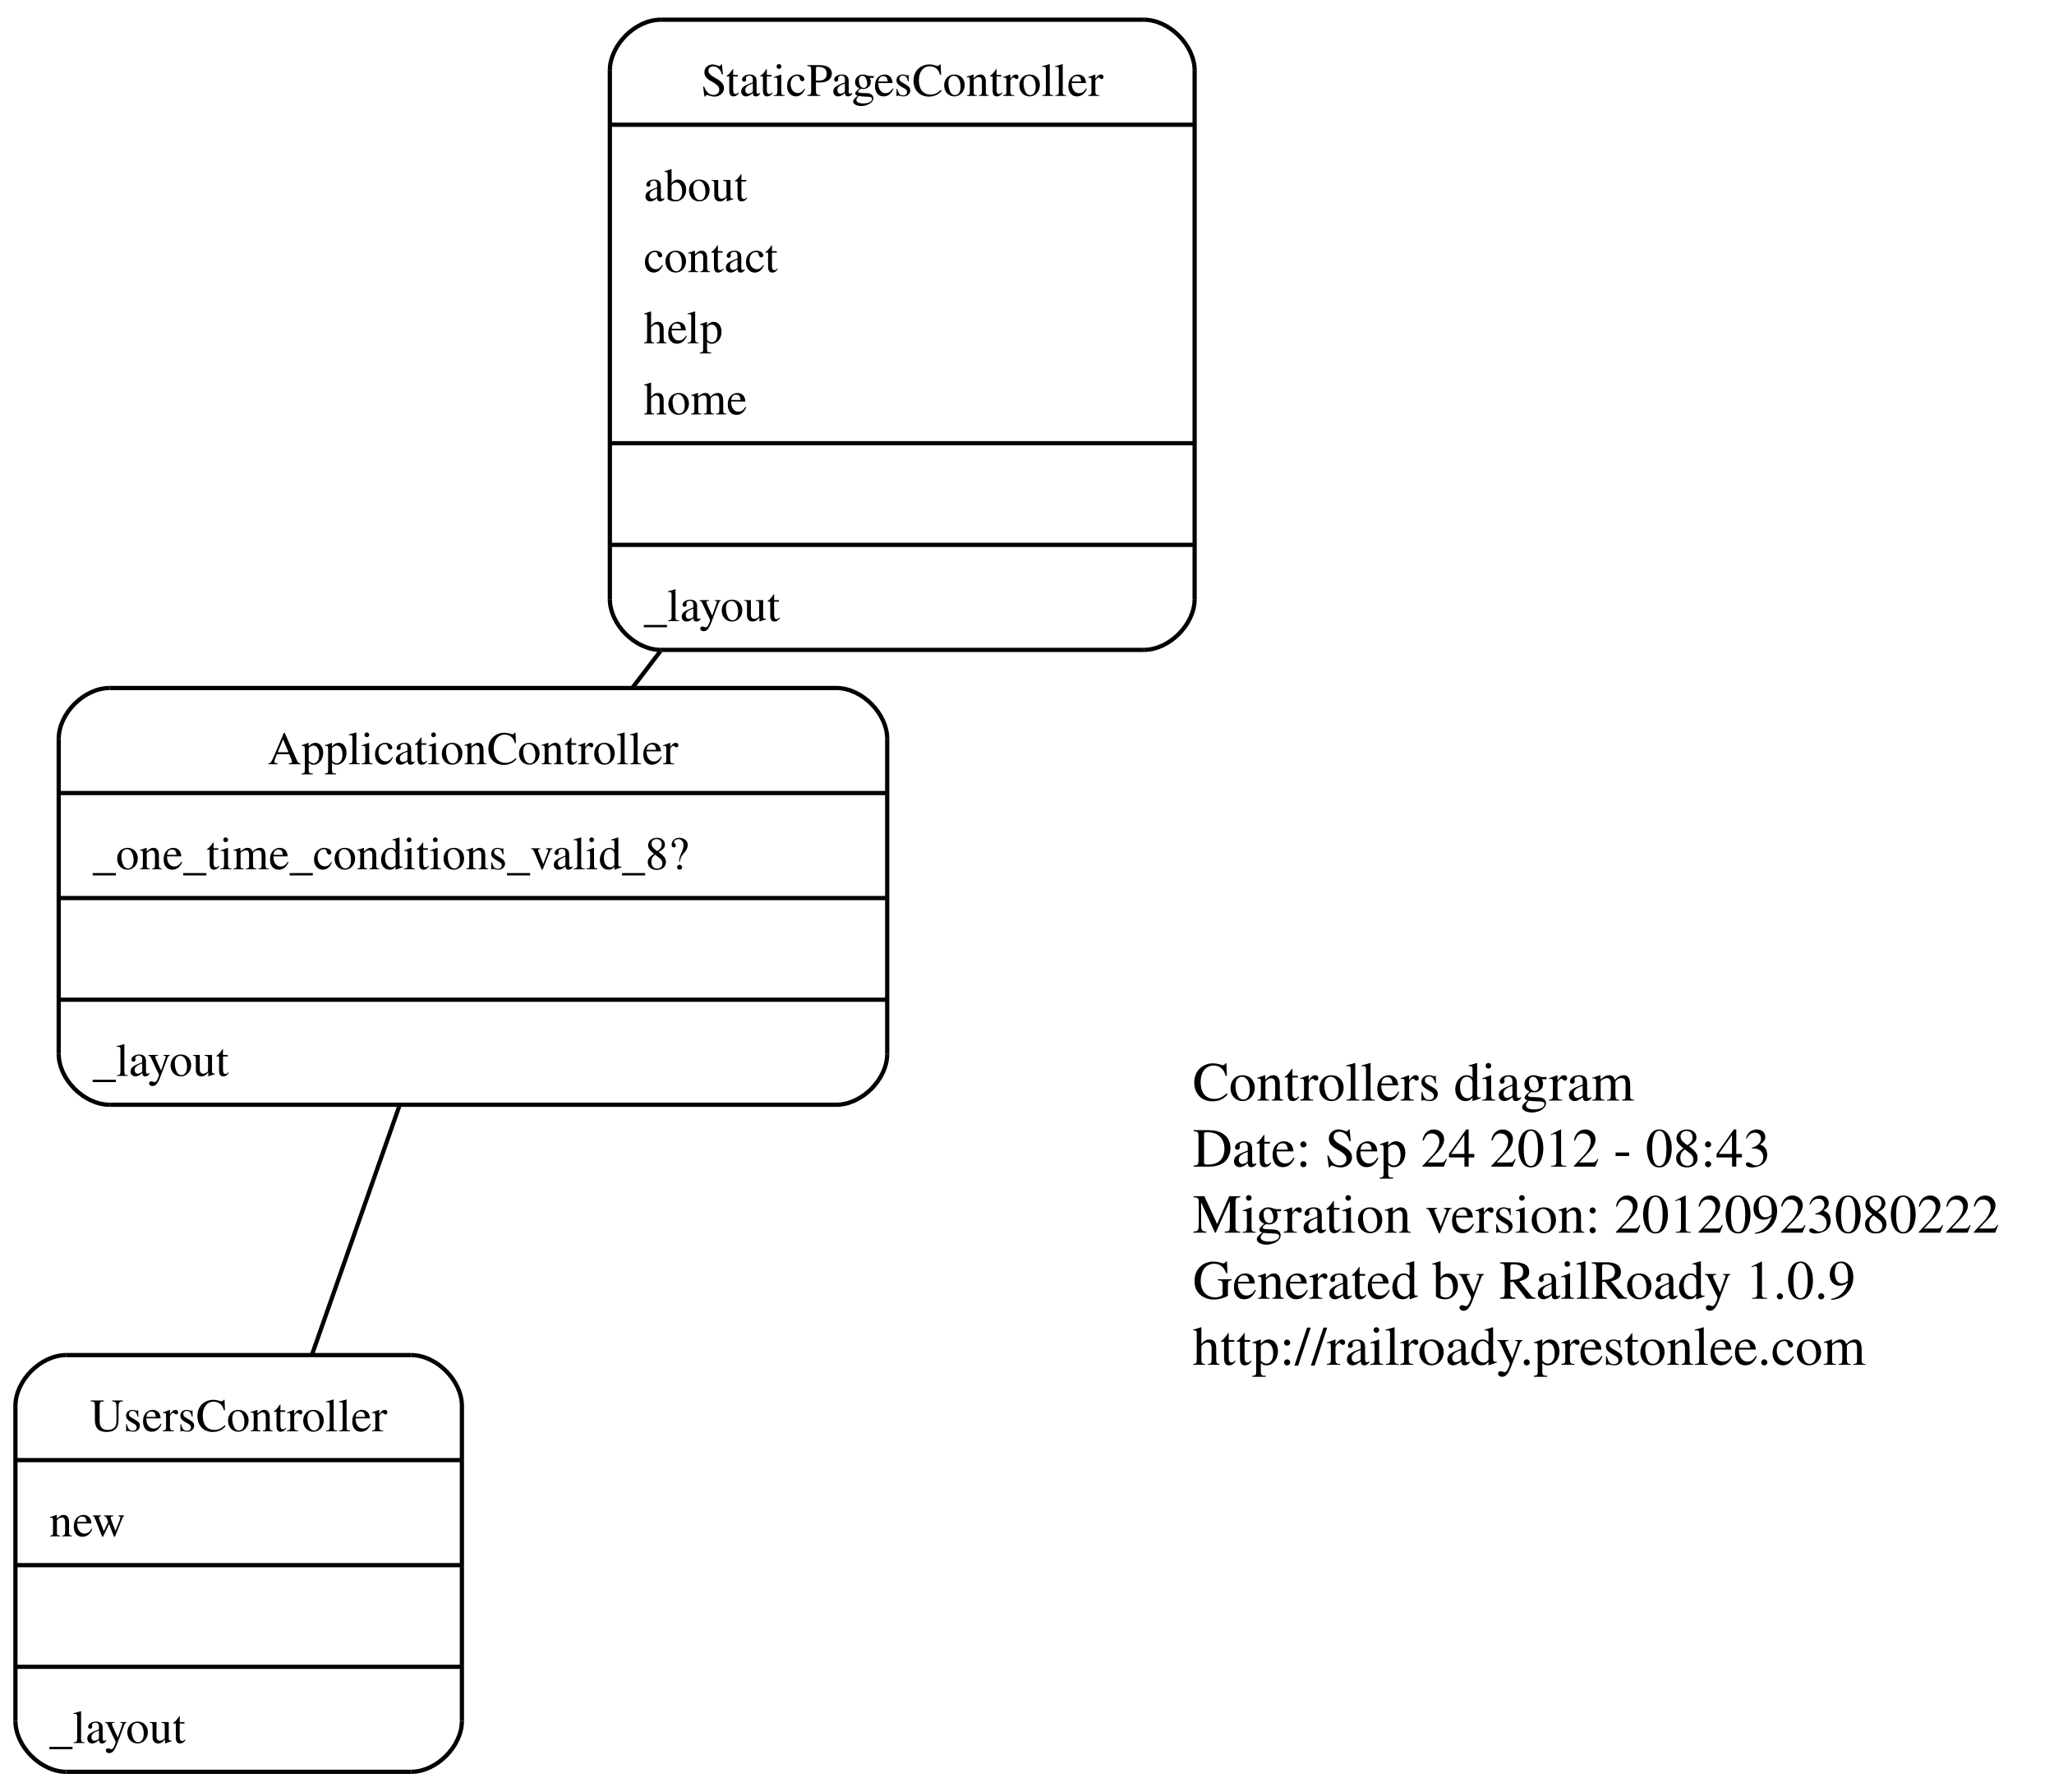
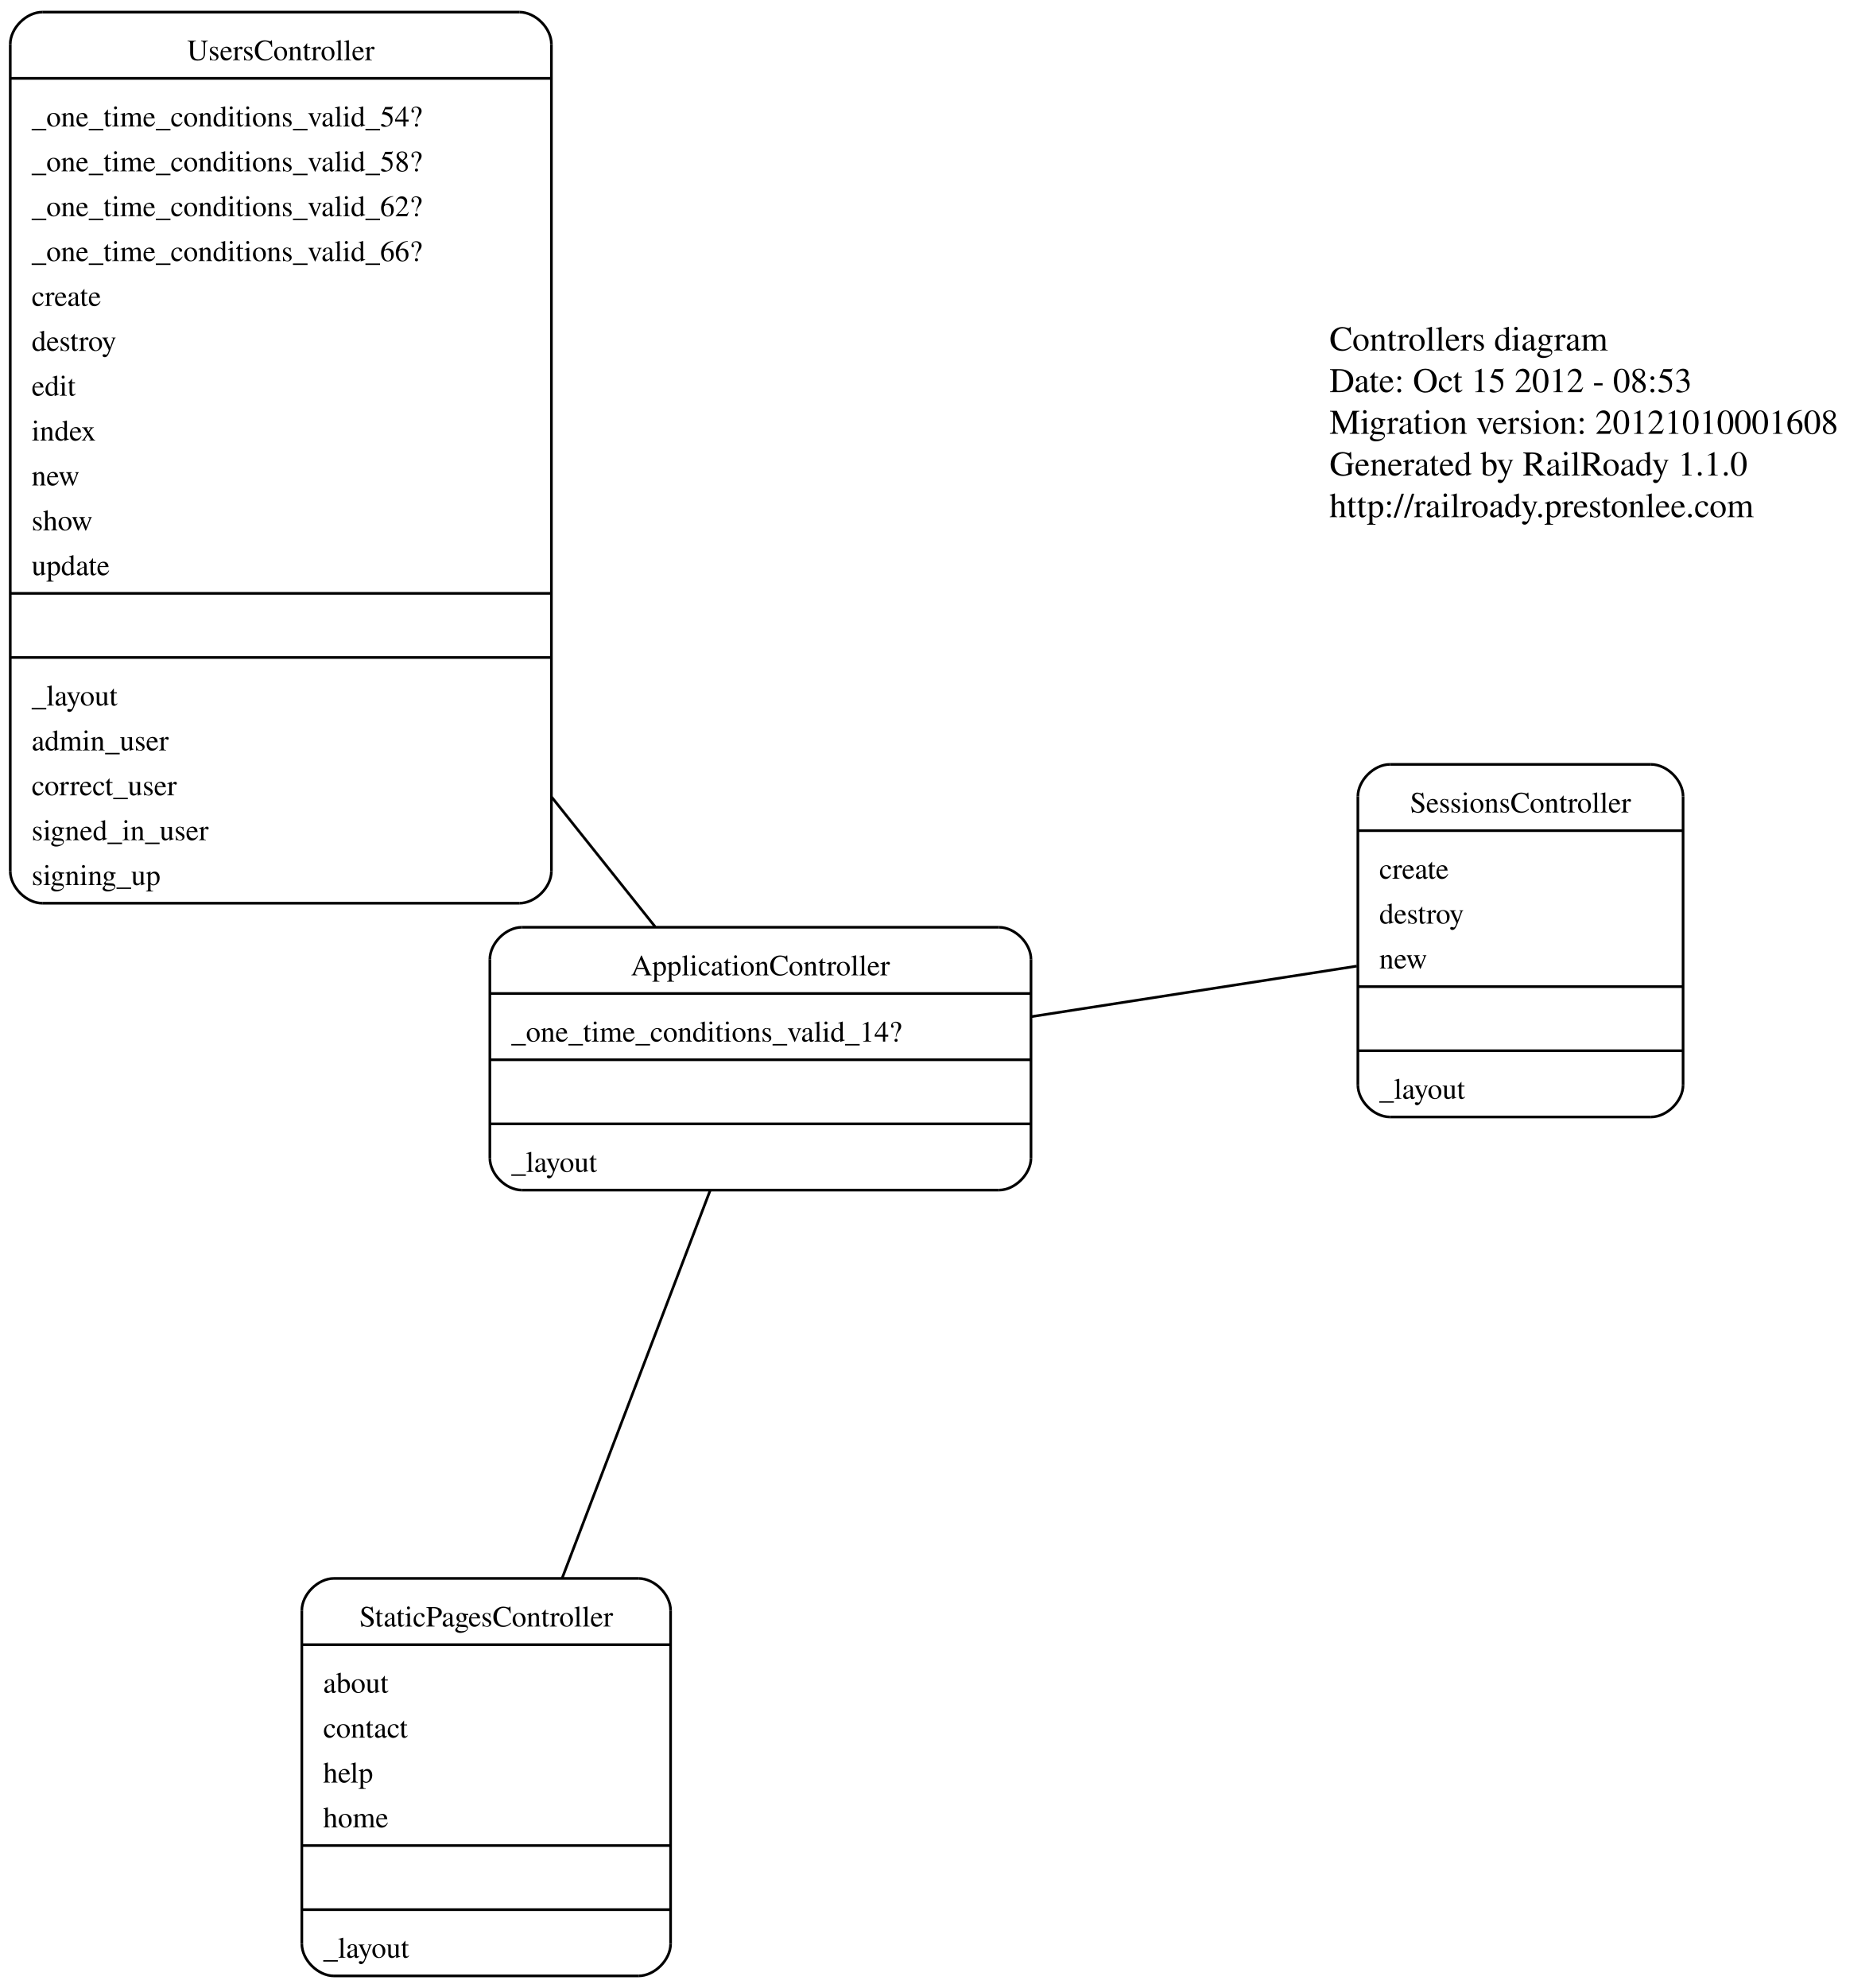
- <svg xmlns="http://www.w3.org/2000/svg" width="485pt" height="423pt" viewBox="0.00 0.00 485.02 422.71">
-   <g id="graph1" class="graph" transform="scale(1 1) rotate(0) translate(4 418.711)">
-     <polygon fill="white" stroke="white" points="-4,5 -4,-418.711 482.019,-418.711 482.019,5 -4,5" />
+ <svg xmlns="http://www.w3.org/2000/svg" width="701pt" height="744pt" viewBox="0.00 0.00 701.22 744.17">
+   <g id="graph1" class="graph" transform="scale(1 1) rotate(0) translate(4 740.172)">
+     <polygon fill="white" stroke="white" points="-4,5 -4,-740.172 698.217,-740.172 698.217,5 -4,5" />
    <g id="node1" class="node">
-       <text text-anchor="start" x="277.643" y="-159" font-family="Times,serif" font-size="13.00">Controllers diagram</text>
-       <text text-anchor="start" x="277.643" y="-143.4" font-family="Times,serif" font-size="13.00">Date: Sep 24 2012 - 08:43</text>
-       <text text-anchor="start" x="277.643" y="-127.8" font-family="Times,serif" font-size="13.00">Migration version: 20120923080222</text>
-       <text text-anchor="start" x="277.643" y="-112.2" font-family="Times,serif" font-size="13.00">Generated by RailRoady 1.0.9</text>
-       <text text-anchor="start" x="277.643" y="-96.6" font-family="Times,serif" font-size="13.00">http://railroady.prestonlee.com</text>
+       <text text-anchor="start" x="493.841" y="-609" font-family="Times,serif" font-size="13.00">Controllers diagram</text>
+       <text text-anchor="start" x="493.841" y="-593.4" font-family="Times,serif" font-size="13.00">Date: Oct 15 2012 - 08:53</text>
+       <text text-anchor="start" x="493.841" y="-577.8" font-family="Times,serif" font-size="13.00">Migration version: 20121010001608</text>
+       <text text-anchor="start" x="493.841" y="-562.2" font-family="Times,serif" font-size="13.00">Generated by RailRoady 1.1.0</text>
+       <text text-anchor="start" x="493.841" y="-546.6" font-family="Times,serif" font-size="13.00">http://railroady.prestonlee.com</text>
    </g>
    <g id="node2" class="node">
-       <polyline fill="none" stroke="black" points="21.864,-158.011 193.499,-158.011 " />
-       <path fill="none" stroke="black" d="M193.499,-158.011C199.499,-158.011 205.499,-164.011 205.499,-170.011" />
-       <polyline fill="none" stroke="black" points="205.499,-170.011 205.499,-244.411 " />
-       <path fill="none" stroke="black" d="M205.499,-244.411C205.499,-250.411 199.499,-256.411 193.499,-256.411" />
-       <polyline fill="none" stroke="black" points="193.499,-256.411 21.864,-256.411 " />
-       <path fill="none" stroke="black" d="M21.864,-256.411C15.864,-256.411 9.864,-250.411 9.864,-244.411" />
-       <polyline fill="none" stroke="black" points="9.864,-244.411 9.864,-170.011 " />
-       <path fill="none" stroke="black" d="M9.864,-170.011C9.864,-164.011 15.864,-158.011 21.864,-158.011" />
-       <text text-anchor="middle" x="107.682" y="-238.411" font-family="Times,serif" font-size="11.00">ApplicationController</text>
-       <polyline fill="none" stroke="black" points="9.864,-231.611 205.499,-231.611 " />
-       <text text-anchor="start" x="17.864" y="-213.611" font-family="Times,serif" font-size="11.00">_one_time_conditions_valid_8?</text>
-       <polyline fill="none" stroke="black" points="9.864,-206.811 205.499,-206.811 " />
-       <polyline fill="none" stroke="black" points="9.864,-182.811 205.499,-182.811 " />
-       <text text-anchor="start" x="17.864" y="-164.811" font-family="Times,serif" font-size="11.00">_layout</text>
+       <polyline fill="none" stroke="black" points="191.433,-294.672 370.067,-294.672 " />
+       <path fill="none" stroke="black" d="M370.067,-294.672C376.067,-294.672 382.067,-300.672 382.067,-306.672" />
+       <polyline fill="none" stroke="black" points="382.067,-306.672 382.067,-381.072 " />
+       <path fill="none" stroke="black" d="M382.067,-381.072C382.067,-387.072 376.067,-393.072 370.067,-393.072" />
+       <polyline fill="none" stroke="black" points="370.067,-393.072 191.433,-393.072 " />
+       <path fill="none" stroke="black" d="M191.433,-393.072C185.433,-393.072 179.433,-387.072 179.433,-381.072" />
+       <polyline fill="none" stroke="black" points="179.433,-381.072 179.433,-306.672 " />
+       <path fill="none" stroke="black" d="M179.433,-306.672C179.433,-300.672 185.433,-294.672 191.433,-294.672" />
+       <text text-anchor="middle" x="280.75" y="-375.072" font-family="Times,serif" font-size="11.00">ApplicationController</text>
+       <polyline fill="none" stroke="black" points="179.433,-368.272 382.067,-368.272 " />
+       <text text-anchor="start" x="187.433" y="-350.272" font-family="Times,serif" font-size="11.00">_one_time_conditions_valid_14?</text>
+       <polyline fill="none" stroke="black" points="179.433,-343.472 382.067,-343.472 " />
+       <polyline fill="none" stroke="black" points="179.433,-319.472 382.067,-319.472 " />
+       <text text-anchor="start" x="187.433" y="-301.472" font-family="Times,serif" font-size="11.00">_layout</text>
    </g>
    <g id="node3" class="node">
-       <polyline fill="none" stroke="black" points="152.006,-265.411 266.096,-265.411 " />
-       <path fill="none" stroke="black" d="M266.096,-265.411C272.096,-265.411 278.096,-271.411 278.096,-277.411" />
-       <polyline fill="none" stroke="black" points="278.096,-277.411 278.096,-402.211 " />
-       <path fill="none" stroke="black" d="M278.096,-402.211C278.096,-408.211 272.096,-414.211 266.096,-414.211" />
-       <polyline fill="none" stroke="black" points="266.096,-414.211 152.006,-414.211 " />
-       <path fill="none" stroke="black" d="M152.006,-414.211C146.006,-414.211 140.006,-408.211 140.006,-402.211" />
-       <polyline fill="none" stroke="black" points="140.006,-402.211 140.006,-277.411 " />
-       <path fill="none" stroke="black" d="M140.006,-277.411C140.006,-271.411 146.006,-265.411 152.006,-265.411" />
-       <text text-anchor="middle" x="209.051" y="-396.211" font-family="Times,serif" font-size="11.00">StaticPagesController</text>
-       <polyline fill="none" stroke="black" points="140.006,-389.411 278.096,-389.411 " />
-       <text text-anchor="start" x="148.006" y="-371.411" font-family="Times,serif" font-size="11.00">about</text>
-       <text text-anchor="start" x="148.006" y="-354.611" font-family="Times,serif" font-size="11.00">contact</text>
-       <text text-anchor="start" x="148.006" y="-337.811" font-family="Times,serif" font-size="11.00">help</text>
-       <text text-anchor="start" x="148.006" y="-321.011" font-family="Times,serif" font-size="11.00">home</text>
-       <polyline fill="none" stroke="black" points="140.006,-314.211 278.096,-314.211 " />
-       <polyline fill="none" stroke="black" points="140.006,-290.211 278.096,-290.211 " />
-       <text text-anchor="start" x="148.006" y="-272.211" font-family="Times,serif" font-size="11.00">_layout</text>
+       <polyline fill="none" stroke="black" points="516.469,-322.046 614.249,-322.046 " />
+       <path fill="none" stroke="black" d="M614.249,-322.046C620.249,-322.046 626.249,-328.046 626.249,-334.046" />
+       <polyline fill="none" stroke="black" points="626.249,-334.046 626.249,-442.046 " />
+       <path fill="none" stroke="black" d="M626.249,-442.046C626.249,-448.046 620.249,-454.046 614.249,-454.046" />
+       <polyline fill="none" stroke="black" points="614.249,-454.046 516.469,-454.046 " />
+       <path fill="none" stroke="black" d="M516.469,-454.046C510.469,-454.046 504.469,-448.046 504.469,-442.046" />
+       <polyline fill="none" stroke="black" points="504.469,-442.046 504.469,-334.046 " />
+       <path fill="none" stroke="black" d="M504.469,-334.046C504.469,-328.046 510.469,-322.046 516.469,-322.046" />
+       <text text-anchor="middle" x="565.359" y="-436.046" font-family="Times,serif" font-size="11.00">SessionsController</text>
+       <polyline fill="none" stroke="black" points="504.469,-429.246 626.249,-429.246 " />
+       <text text-anchor="start" x="512.469" y="-411.246" font-family="Times,serif" font-size="11.00">create</text>
+       <text text-anchor="start" x="512.469" y="-394.446" font-family="Times,serif" font-size="11.00">destroy</text>
+       <text text-anchor="start" x="512.469" y="-377.646" font-family="Times,serif" font-size="11.00">new</text>
+       <polyline fill="none" stroke="black" points="504.469,-370.846 626.249,-370.846 " />
+       <polyline fill="none" stroke="black" points="504.469,-346.846 626.249,-346.846 " />
+       <text text-anchor="start" x="512.469" y="-328.846" font-family="Times,serif" font-size="11.00">_layout</text>
    </g>
    <g id="edge2" class="edge">
-       <path fill="none" stroke="black" d="M145.428,-256.587C147.567,-259.385 149.739,-262.226 151.927,-265.088" />
+       <path fill="none" stroke="black" d="M382.295,-359.632C423.003,-365.951 468.571,-373.023 504.061,-378.532" />
    </g>
    <g id="node4" class="node">
-       <polyline fill="none" stroke="black" points="11.643,-0.5 93.071,-0.5 " />
-       <path fill="none" stroke="black" d="M93.071,-0.5C99.071,-0.5 105.071,-6.5 105.071,-12.5" />
-       <polyline fill="none" stroke="black" points="105.071,-12.5 105.071,-86.9 " />
-       <path fill="none" stroke="black" d="M105.071,-86.9C105.071,-92.9 99.071,-98.9 93.071,-98.9" />
-       <polyline fill="none" stroke="black" points="93.071,-98.9 11.643,-98.9 " />
-       <path fill="none" stroke="black" d="M11.643,-98.9C5.643,-98.9 -0.357,-92.9 -0.357,-86.9" />
-       <polyline fill="none" stroke="black" points="-0.357,-86.9 -0.357,-12.5 " />
-       <path fill="none" stroke="black" d="M-0.357,-12.5C-0.357,-6.5 5.643,-0.5 11.643,-0.5" />
-       <text text-anchor="middle" x="52.357" y="-80.9" font-family="Times,serif" font-size="11.00">UsersController</text>
-       <polyline fill="none" stroke="black" points="-0.357,-74.1 105.071,-74.1 " />
-       <text text-anchor="start" x="7.643" y="-56.1" font-family="Times,serif" font-size="11.00">new</text>
-       <polyline fill="none" stroke="black" points="-0.357,-49.3 105.071,-49.3 " />
-       <polyline fill="none" stroke="black" points="-0.357,-25.3 105.071,-25.3 " />
-       <text text-anchor="start" x="7.643" y="-7.3" font-family="Times,serif" font-size="11.00">_layout</text>
+       <polyline fill="none" stroke="black" points="121.023,-0.5 235.113,-0.5 " />
+       <path fill="none" stroke="black" d="M235.113,-0.5C241.113,-0.5 247.113,-6.5 247.113,-12.5" />
+       <polyline fill="none" stroke="black" points="247.113,-12.5 247.113,-137.3 " />
+       <path fill="none" stroke="black" d="M247.113,-137.3C247.113,-143.3 241.113,-149.3 235.113,-149.3" />
+       <polyline fill="none" stroke="black" points="235.113,-149.3 121.023,-149.3 " />
+       <path fill="none" stroke="black" d="M121.023,-149.3C115.023,-149.3 109.023,-143.3 109.023,-137.3" />
+       <polyline fill="none" stroke="black" points="109.023,-137.3 109.023,-12.5 " />
+       <path fill="none" stroke="black" d="M109.023,-12.5C109.023,-6.5 115.023,-0.5 121.023,-0.5" />
+       <text text-anchor="middle" x="178.068" y="-131.3" font-family="Times,serif" font-size="11.00">StaticPagesController</text>
+       <polyline fill="none" stroke="black" points="109.023,-124.5 247.113,-124.5 " />
+       <text text-anchor="start" x="117.023" y="-106.5" font-family="Times,serif" font-size="11.00">about</text>
+       <text text-anchor="start" x="117.023" y="-89.7" font-family="Times,serif" font-size="11.00">contact</text>
+       <text text-anchor="start" x="117.023" y="-72.9" font-family="Times,serif" font-size="11.00">help</text>
+       <text text-anchor="start" x="117.023" y="-56.1" font-family="Times,serif" font-size="11.00">home</text>
+       <polyline fill="none" stroke="black" points="109.023,-49.3 247.113,-49.3 " />
+       <polyline fill="none" stroke="black" points="109.023,-25.3 247.113,-25.3 " />
+       <text text-anchor="start" x="117.023" y="-7.3" font-family="Times,serif" font-size="11.00">_layout</text>
    </g>
    <g id="edge4" class="edge">
-       <path fill="none" stroke="black" d="M90.328,-157.806C83.737,-139.04 76.234,-117.68 69.649,-98.93" />
+       <path fill="none" stroke="black" d="M261.916,-294.538C246.4,-253.893 224.154,-195.621 206.475,-149.31" />
+     </g>
+     <g id="node5" class="node">
+       <polyline fill="none" stroke="black" points="11.841,-402.072 190.476,-402.072 " />
+       <path fill="none" stroke="black" d="M190.476,-402.072C196.476,-402.072 202.476,-408.072 202.476,-414.072" />
+       <polyline fill="none" stroke="black" points="202.476,-414.072 202.476,-723.672 " />
+       <path fill="none" stroke="black" d="M202.476,-723.672C202.476,-729.672 196.476,-735.672 190.476,-735.672" />
+       <polyline fill="none" stroke="black" points="190.476,-735.672 11.841,-735.672 " />
+       <path fill="none" stroke="black" d="M11.841,-735.672C5.841,-735.672 -0.159,-729.672 -0.159,-723.672" />
+       <polyline fill="none" stroke="black" points="-0.159,-723.672 -0.159,-414.072 " />
+       <path fill="none" stroke="black" d="M-0.159,-414.072C-0.159,-408.072 5.841,-402.072 11.841,-402.072" />
+       <text text-anchor="middle" x="101.159" y="-717.672" font-family="Times,serif" font-size="11.00">UsersController</text>
+       <polyline fill="none" stroke="black" points="-0.159,-710.872 202.476,-710.872 " />
+       <text text-anchor="start" x="7.841" y="-692.872" font-family="Times,serif" font-size="11.00">_one_time_conditions_valid_54?</text>
+       <text text-anchor="start" x="7.841" y="-676.072" font-family="Times,serif" font-size="11.00">_one_time_conditions_valid_58?</text>
+       <text text-anchor="start" x="7.841" y="-659.272" font-family="Times,serif" font-size="11.00">_one_time_conditions_valid_62?</text>
+       <text text-anchor="start" x="7.841" y="-642.472" font-family="Times,serif" font-size="11.00">_one_time_conditions_valid_66?</text>
+       <text text-anchor="start" x="7.841" y="-625.672" font-family="Times,serif" font-size="11.00">create</text>
+       <text text-anchor="start" x="7.841" y="-608.872" font-family="Times,serif" font-size="11.00">destroy</text>
+       <text text-anchor="start" x="7.841" y="-592.072" font-family="Times,serif" font-size="11.00">edit</text>
+       <text text-anchor="start" x="7.841" y="-575.272" font-family="Times,serif" font-size="11.00">index</text>
+       <text text-anchor="start" x="7.841" y="-558.472" font-family="Times,serif" font-size="11.00">new</text>
+       <text text-anchor="start" x="7.841" y="-541.672" font-family="Times,serif" font-size="11.00">show</text>
+       <text text-anchor="start" x="7.841" y="-524.872" font-family="Times,serif" font-size="11.00">update</text>
+       <polyline fill="none" stroke="black" points="-0.159,-518.072 202.476,-518.072 " />
+       <polyline fill="none" stroke="black" points="-0.159,-494.072 202.476,-494.072 " />
+       <text text-anchor="start" x="7.841" y="-476.072" font-family="Times,serif" font-size="11.00">_layout</text>
+       <text text-anchor="start" x="7.841" y="-459.272" font-family="Times,serif" font-size="11.00">admin_user</text>
+       <text text-anchor="start" x="7.841" y="-442.472" font-family="Times,serif" font-size="11.00">correct_user</text>
+       <text text-anchor="start" x="7.841" y="-425.672" font-family="Times,serif" font-size="11.00">signed_in_user</text>
+       <text text-anchor="start" x="7.841" y="-408.872" font-family="Times,serif" font-size="11.00">signing_up</text>
+     </g>
+     <g id="edge6" class="edge">
+       <path fill="none" stroke="black" d="M241.338,-393.249C229.67,-407.867 216.325,-424.587 202.61,-441.769" />
    </g>
  </g>
</svg>
